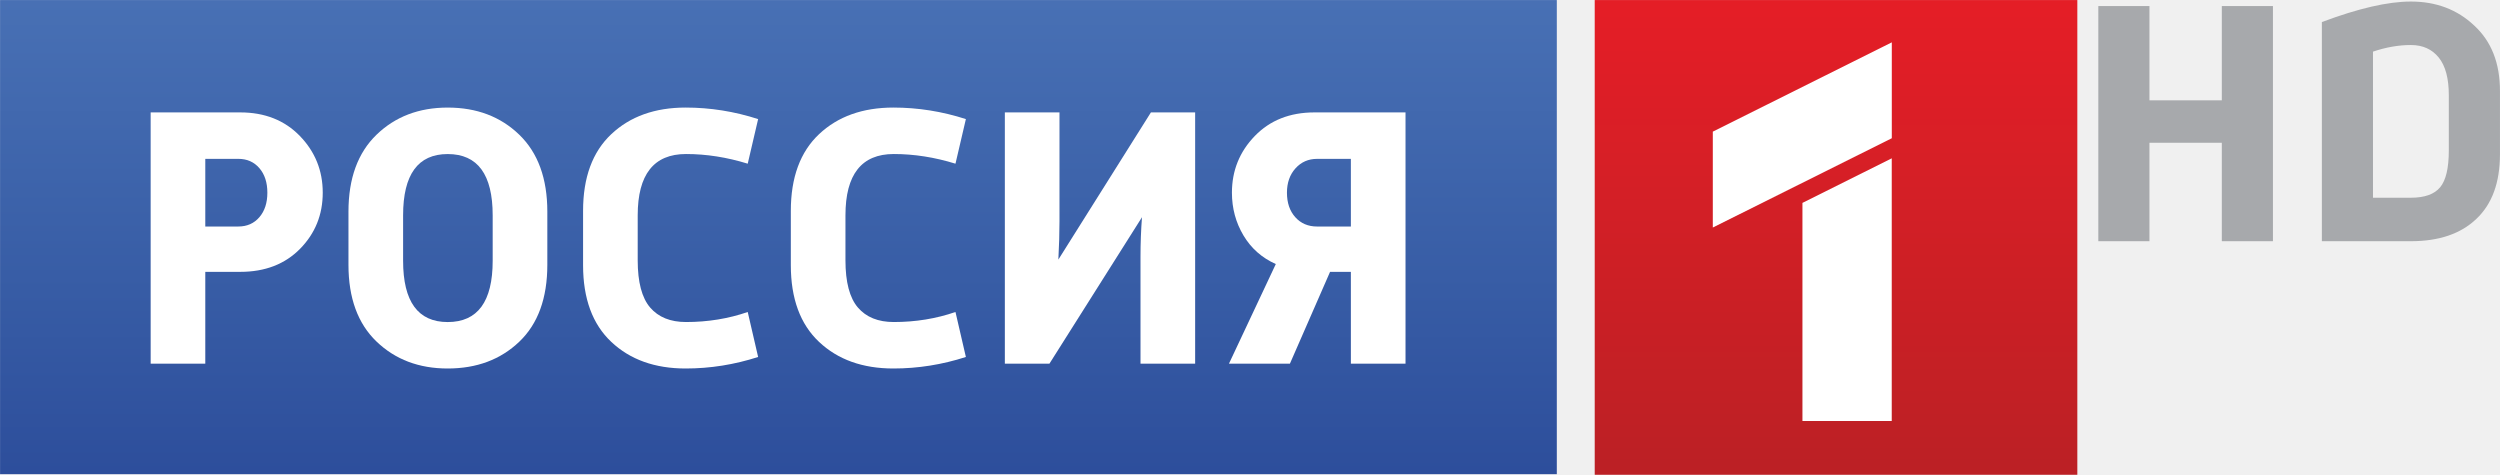
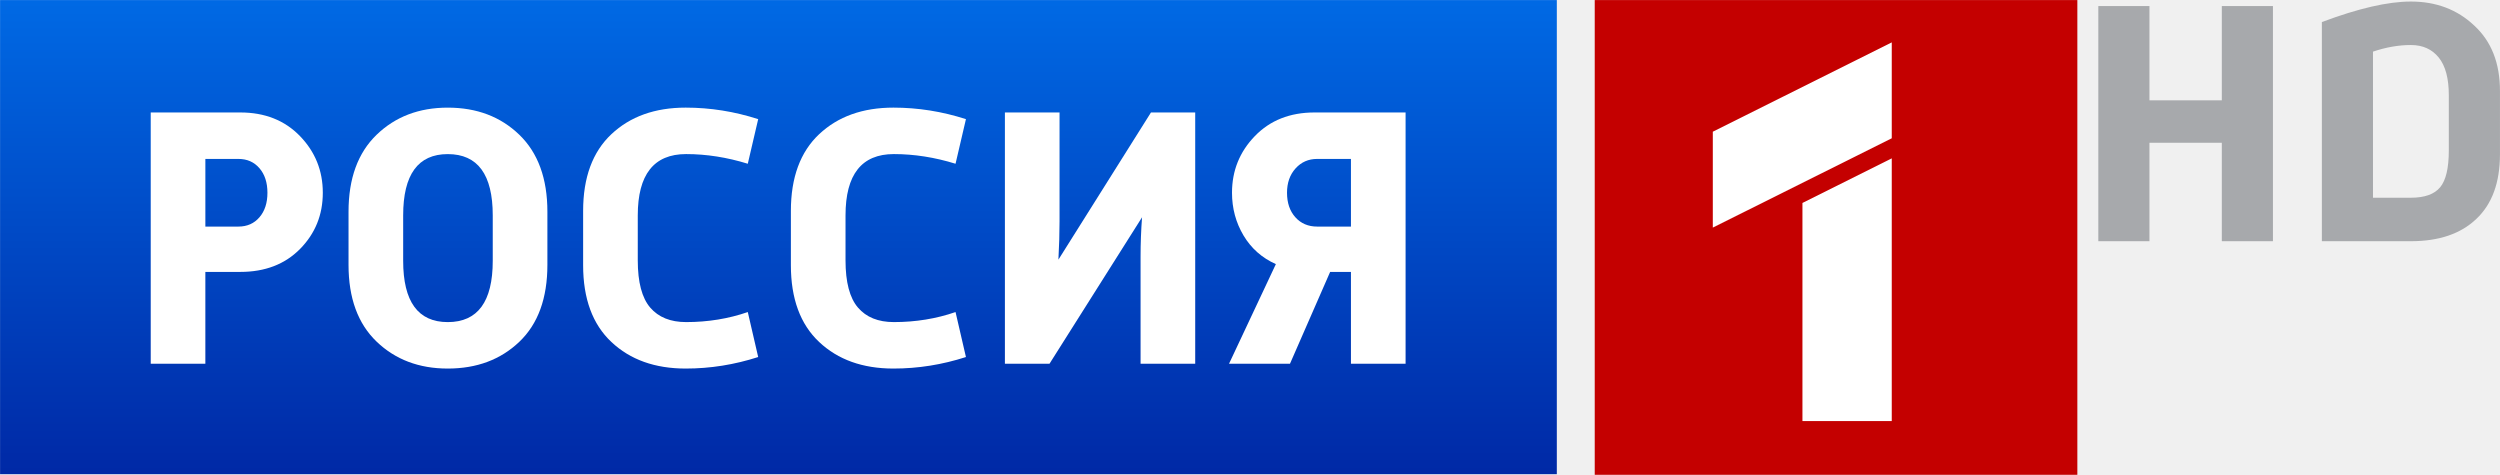
- <svg xmlns="http://www.w3.org/2000/svg" xmlns:xlink="http://www.w3.org/1999/xlink" id="svg2" width="1134.8" height="215.48" version="1.2">
+ <svg xmlns="http://www.w3.org/2000/svg" id="svg2" width="1134.8" height="215.48" version="1.2">
  <link id="dark-mode" href="" rel="stylesheet" type="text/css" />
  <style id="dark-mode-custom-style" type="text/css" />
  <defs id="defs6">
-     <linearGradient id="gradient1" x1="372.72" x2="372.72" y1="221.82" y2="264.53" gradientUnits="userSpaceOnUse">
-       <stop id="stop9" stop-color="#e41e26" offset="1e-7" />
-       <stop id="stop11" stop-color="#bc2025" offset="1" />
+     <linearGradient id="linearGradient3802" x1="599.75" x2="599.75" y1="181.46" y2="1.019" gradientTransform="matrix(1.1777 0 0 1.1792 -279.66 -723.38)" gradientUnits="userSpaceOnUse">
+       <stop id="stop3798" stop-color="#0029a6" offset="0" />
+       <stop id="stop3800" stop-color="#0069e4" offset="1" />
    </linearGradient>
-     <linearGradient id="gradient2" x1="273.13" x2="273.13" y1="196.73" y2="290.78" gradientUnits="userSpaceOnUse">
-       <stop id="stop14" stop-color="#5481c1" offset="1e-7" />
-       <stop id="stop16" stop-color="#4c75b8" offset=".186" />
-       <stop id="stop18" stop-color="#375ca5" offset=".547" />
-       <stop id="stop20" stop-color="#1e398d" offset="1" />
-     </linearGradient>
-     <linearGradient id="linearGradient4296" x1="372.72" x2="372.72" y1="221.82" y2="264.53" gradientUnits="userSpaceOnUse" xlink:href="#gradient1" />
-     <linearGradient id="linearGradient4300" x1="273.13" x2="273.13" y1="196.73" y2="290.78" gradientUnits="userSpaceOnUse" xlink:href="#gradient2" />
  </defs>
-   <g id="g44" transform="matrix(4.8205 0 0 4.8205 -963.3 -1064.1)" fill="url(#linearGradient4296)" fill-rule="evenodd" stroke-linecap="square" stroke-linejoin="bevel">
-     <path id="path46" d="m350 220.75h45.445v44.702h-45.445v-44.702" fill="url(#linearGradient4296)" fill-rule="evenodd" />
-   </g>
-   <g id="g52" transform="matrix(4.8205 0 0 4.8205 -963.3 -1064.1)" fill="#fff" fill-rule="evenodd" stroke-linecap="square" stroke-linejoin="bevel">
-     <path id="path54" d="m361.12 233.14v9.03l16.854-8.408v-9.03l-16.854 8.408" fill-rule="nonzero" />
-   </g>
-   <g id="g58" transform="matrix(4.8205 0 0 4.8205 -963.3 -1064.1)" fill="#fff" fill-rule="evenodd" stroke-linecap="square" stroke-linejoin="bevel">
-     <path id="path60" d="m369.56 260.39h8.409v-24.737l-8.409 4.197v20.54" fill-rule="nonzero" />
-   </g>
-   <g id="g64" transform="matrix(4.8205 0 0 4.8205 -963.3 -1064.1)" fill="url(#linearGradient4300)" fill-rule="evenodd" stroke-linecap="square" stroke-linejoin="bevel">
-     <path id="path66" d="m199.84 220.75h146.59v44.645h-146.59v-44.645" fill="url(#linearGradient4300)" fill-rule="evenodd" />
-   </g>
-   <g id="g74" transform="matrix(4.8205 0 0 4.8205 -19.282 -19.279)" fill="#fff" fill-rule="evenodd" stroke-linecap="square" stroke-linejoin="bevel">
-     <path id="path76" d="m18.187 38.244v-23.66h8.435c2.31 1e-4 4.182 0.741 5.617 2.222 1.435 1.482 2.152 3.261 2.152 5.337 0 2.077-0.712 3.838-2.135 5.285s-3.301 2.17-5.635 2.17h-3.29v8.645h-5.145m5.145-12.915h3.115c0.817 0 1.476-0.292 1.978-0.875 0.502-0.584 0.752-1.354 0.752-2.31 0-0.957-0.251-1.727-0.752-2.31-0.502-0.583-1.161-0.875-1.978-0.875h-3.115v6.37" fill-rule="nonzero" />
-   </g>
-   <g id="g80" transform="matrix(4.8205 0 0 4.8205 -19.282 -19.279)" fill="#fff" fill-rule="evenodd" stroke-linecap="square" stroke-linejoin="bevel">
-     <path id="path82" d="m36.813 28.934v-5.005c0-3.127 0.881-5.542 2.643-7.245s3.996-2.555 6.702-2.555c2.73 1e-4 4.976 0.852 6.738 2.555s2.643 4.118 2.643 7.245v5.005c0 3.15-0.881 5.564-2.643 7.245-1.762 1.68-4.008 2.52-6.738 2.52-2.707 0-4.941-0.846-6.702-2.537-1.762-1.692-2.643-4.101-2.643-7.227m9.345 5.39c2.823 0 4.235-1.925 4.235-5.775v-4.269c0-3.85-1.412-5.775-4.235-5.775-2.8 1e-4 -4.2 1.925-4.2 5.775v4.269c0 3.85 1.4 5.775 4.2 5.775" fill-rule="nonzero" />
-   </g>
-   <g id="g86" transform="matrix(4.8205 0 0 4.8205 -19.282 -19.279)" fill="#fff" fill-rule="evenodd" stroke-linecap="square" stroke-linejoin="bevel">
-     <path id="path88" d="m74.409 33.379 0.98 4.235c-2.24 0.724-4.514 1.085-6.824 1.085-2.894 0-5.227-0.834-7-2.503-1.773-1.668-2.66-4.078-2.66-7.228v-5.11c0-3.15 0.886-5.559 2.66-7.227 1.773-1.668 4.106-2.502 7-2.503 2.31 1e-4 4.585 0.362 6.824 1.085l-0.98 4.2c-1.96-0.607-3.897-0.91-5.811-0.91-3.033 1e-4 -4.549 1.925-4.549 5.775v4.234c0 2.054 0.391 3.535 1.172 4.446 0.781 0.91 1.907 1.365 3.377 1.365 2.054 0 3.99-0.315 5.811-0.945" fill-rule="nonzero" />
-   </g>
-   <g id="g92" transform="matrix(4.8205 0 0 4.8205 -19.282 -19.279)" fill="#fff" fill-rule="evenodd" stroke-linecap="square" stroke-linejoin="bevel">
-     <path id="path94" d="m93.972 33.379 0.98 4.235c-2.24 0.724-4.514 1.085-6.824 1.085-2.894 0-5.227-0.834-7-2.503-1.773-1.668-2.66-4.078-2.66-7.228v-5.11c0-3.15 0.887-5.559 2.66-7.227 1.773-1.668 4.107-2.502 7-2.503 2.31 1e-4 4.585 0.362 6.824 1.085l-0.98 4.2c-1.96-0.607-3.897-0.91-5.811-0.91-3.033 1e-4 -4.549 1.925-4.549 5.775v4.234c-1e-4 2.054 0.391 3.535 1.172 4.446 0.781 0.91 1.907 1.365 3.377 1.365 2.054 0 3.99-0.315 5.811-0.945" fill-rule="nonzero" />
-   </g>
-   <g id="g98" transform="matrix(4.8205 0 0 4.8205 -19.282 -19.279)" fill="#fff" fill-rule="evenodd" stroke-linecap="square" stroke-linejoin="bevel">
-     <path id="path100" d="m116.54 14.584v23.66h-5.145v-10.08c0-1.26 0.047-2.497 0.14-3.711l-8.715 13.79h-4.199v-23.66h5.145v10.255c0 1.073-0.035 2.275-0.106 3.605l8.716-13.86h4.164" fill-rule="nonzero" />
-   </g>
-   <g id="g104" transform="matrix(4.8205 0 0 4.8205 -19.282 -19.279)" fill="#fff" fill-rule="evenodd" stroke-linecap="square" stroke-linejoin="bevel">
-     <path id="path106" d="m136.35 14.584v23.66h-5.146v-8.645h-1.96l-3.78 8.645h-5.74l4.411-9.38c-1.307-0.583-2.322-1.482-3.046-2.695-0.723-1.213-1.085-2.555-1.085-4.025 0-2.077 0.718-3.856 2.153-5.338s3.308-2.222 5.618-2.222h8.575m-8.331 10.745h3.185v-6.37h-3.185c-0.816 1e-4 -1.493 0.297-2.03 0.892-0.536 0.595-0.804 1.359-0.804 2.293 0 0.956 0.262 1.726 0.787 2.31 0.525 0.584 1.207 0.875 2.047 0.875" fill-rule="nonzero" />
+   <g id="g919" transform="translate(279.69 723.41)">
+     <rect id="rect2989" x="-279.66" y="-723.38" width="706.64" height="215.21" fill="url(#linearGradient3802)" stroke-width="1.179" />
+     <rect id="rect3036" x="444.19" y="-723.38" width="219.07" height="215.49" fill="#c40000" stroke-width="4.821" />
+     <g id="g894" transform="translate(-279.66 -723.38)" fill="#fff">
+       <g id="g882">
+         <polygon id="polygon3038" transform="matrix(4.8205 0 0 4.8205 -963.33 -1064.1)" points="361.12 233.14 361.12 242.17 377.97 233.76 377.97 224.73" />
+         <polygon id="polygon3040" transform="matrix(4.8205 0 0 4.8205 -963.33 -1064.1)" points="369.56 260.39 377.97 260.39 377.97 235.65 369.56 239.85" />
+       </g>
+       <g id="text3008" transform="matrix(4.8205 0 0 4.8205 -19.282 -19.282)" font-size="35px" font-weight="bold" letter-spacing="-.33px" word-spacing="0px">
+         <path id="path3026" d="m18.187 38.244v-23.66h8.435c2.31 2.4e-5 4.182 0.741 5.617 2.222 1.435 1.482 2.152 3.261 2.152 5.337-1.9e-5 2.077-0.712 3.838-2.135 5.285-1.423 1.447-3.301 2.17-5.635 2.17h-3.29v8.645zm5.145-12.915h3.115c0.817 1.3e-5 1.476-0.292 1.978-0.875 0.502-0.584 0.752-1.354 0.752-2.31-1.3e-5 -0.957-0.251-1.727-0.752-2.31-0.502-0.583-1.161-0.875-1.978-0.875h-3.115z" />
+         <path id="path3028" d="m36.813 28.934v-5.005c-2e-6 -3.127 0.881-5.542 2.643-7.245 1.762-1.703 3.996-2.555 6.702-2.555 2.73 2.4e-5 4.976 0.852 6.738 2.555 1.762 1.703 2.643 4.118 2.643 7.245v5.005c-2.1e-5 3.15-0.881 5.564-2.643 7.245-1.762 1.68-4.008 2.52-6.738 2.52-2.707-1e-6 -4.941-0.846-6.702-2.537-1.762-1.692-2.643-4.101-2.643-7.227zm9.345 5.39c2.823 4e-6 4.235-1.925 4.235-5.775v-4.269c-1.6e-5 -3.85-1.412-5.775-4.235-5.775-2.8 2e-5 -4.2 1.925-4.2 5.775v4.269c-7e-6 3.85 1.4 5.775 4.2 5.775z" />
+         <path id="path3030" d="m74.409 33.379 0.979 4.235c-2.24 0.723-4.514 1.085-6.824 1.085-2.894-1e-6 -5.227-0.834-7-2.503-1.773-1.668-2.66-4.078-2.66-7.228v-5.11c-2e-6 -3.15 0.887-5.559 2.66-7.227 1.773-1.668 4.106-2.503 7-2.503 2.31 2.4e-5 4.585 0.362 6.824 1.085l-0.979 4.2c-1.96-0.607-3.897-0.91-5.811-0.91-3.033 2e-5 -4.549 1.925-4.549 5.775v4.234c-7e-6 2.054 0.391 3.535 1.172 4.446 0.781 0.91 1.907 1.365 3.377 1.365 2.054 4e-6 3.99-0.315 5.811-0.945z" />
+         <path id="path3032" d="m93.972 33.379 0.979 4.235c-2.24 0.723-4.514 1.085-6.824 1.085-2.894-1e-6 -5.227-0.834-7-2.503-1.773-1.668-2.66-4.078-2.66-7.228v-5.11c-2e-6 -3.15 0.887-5.559 2.66-7.227 1.773-1.668 4.106-2.503 7-2.503 2.31 2.4e-5 4.585 0.362 6.824 1.085l-0.979 4.2c-1.96-0.607-3.897-0.91-5.811-0.91-3.033 2e-5 -4.549 1.925-4.549 5.775v4.234c-7e-6 2.054 0.391 3.535 1.172 4.446 0.781 0.91 1.907 1.365 3.377 1.365 2.054 4e-6 3.99-0.315 5.811-0.945z" />
+         <path id="path3034" d="m116.54 14.584v23.66h-5.145v-10.08c-1e-5 -1.26 0.047-2.497 0.14-3.711l-8.715 13.79h-4.2v-23.66h5.145v10.255c0 1.073-0.035 2.275-0.106 3.605l8.716-13.86z" />
+         <path id="path3036" d="m136.35 14.584v23.66h-5.145v-8.645h-1.96l-3.78 8.645h-5.74l4.41-9.38c-1.307-0.583-2.322-1.482-3.045-2.695-0.723-1.213-1.085-2.555-1.085-4.025 0-2.077 0.718-3.856 2.153-5.338 1.435-1.482 3.308-2.222 5.618-2.222zm-8.33 10.745h3.185v-6.37h-3.185c-0.817 2e-5 -1.493 0.297-2.03 0.892-0.537 0.595-0.805 1.359-0.805 2.293-1e-5 0.956 0.262 1.726 0.787 2.31 0.525 0.584 1.207 0.875 2.048 0.875z" />
+       </g>
+     </g>
  </g>
  <g id="g116" transform="matrix(.99996 0 0 .99996 .0003013 -1.9971)" fill="#a7a9ac" fill-rule="evenodd" stroke-linecap="square" stroke-linejoin="bevel">
    <path id="path118" d="m952.51 111.49v-106.74h23.211v42.791h32.842v-42.791h23.21v106.74h-23.21v-44.686h-32.842v44.686h-23.211" fill-rule="nonzero" />
  </g>
  <g id="g124" transform="matrix(.99996 0 0 .99996 .000302 .0027737)" fill="#a7a9ac" fill-rule="evenodd" stroke-linecap="square" stroke-linejoin="bevel">
    <path id="path126" d="m1094.4 109.49h-40.42v-99.478c16.53-6.211 30-9.316 40.42-9.316 11.48 0 21.06 3.632 28.74 10.895 7.79 7.158 11.69 17.053 11.69 29.685v28.738c0 12.843-3.58 22.632-10.74 29.37-7.05 6.737-16.95 10.106-29.69 10.106m17.21-41.212v-25.106c0-7.579-1.52-13.264-4.57-17.053-3.06-3.79-7.27-5.684-12.64-5.684-5.58 0-11.31 1-17.21 3v66.318h17.21c6.21 0 10.64-1.579 13.27-4.737 2.63-3.158 3.94-8.737 3.94-16.738" fill-rule="nonzero" />
  </g>
</svg>
